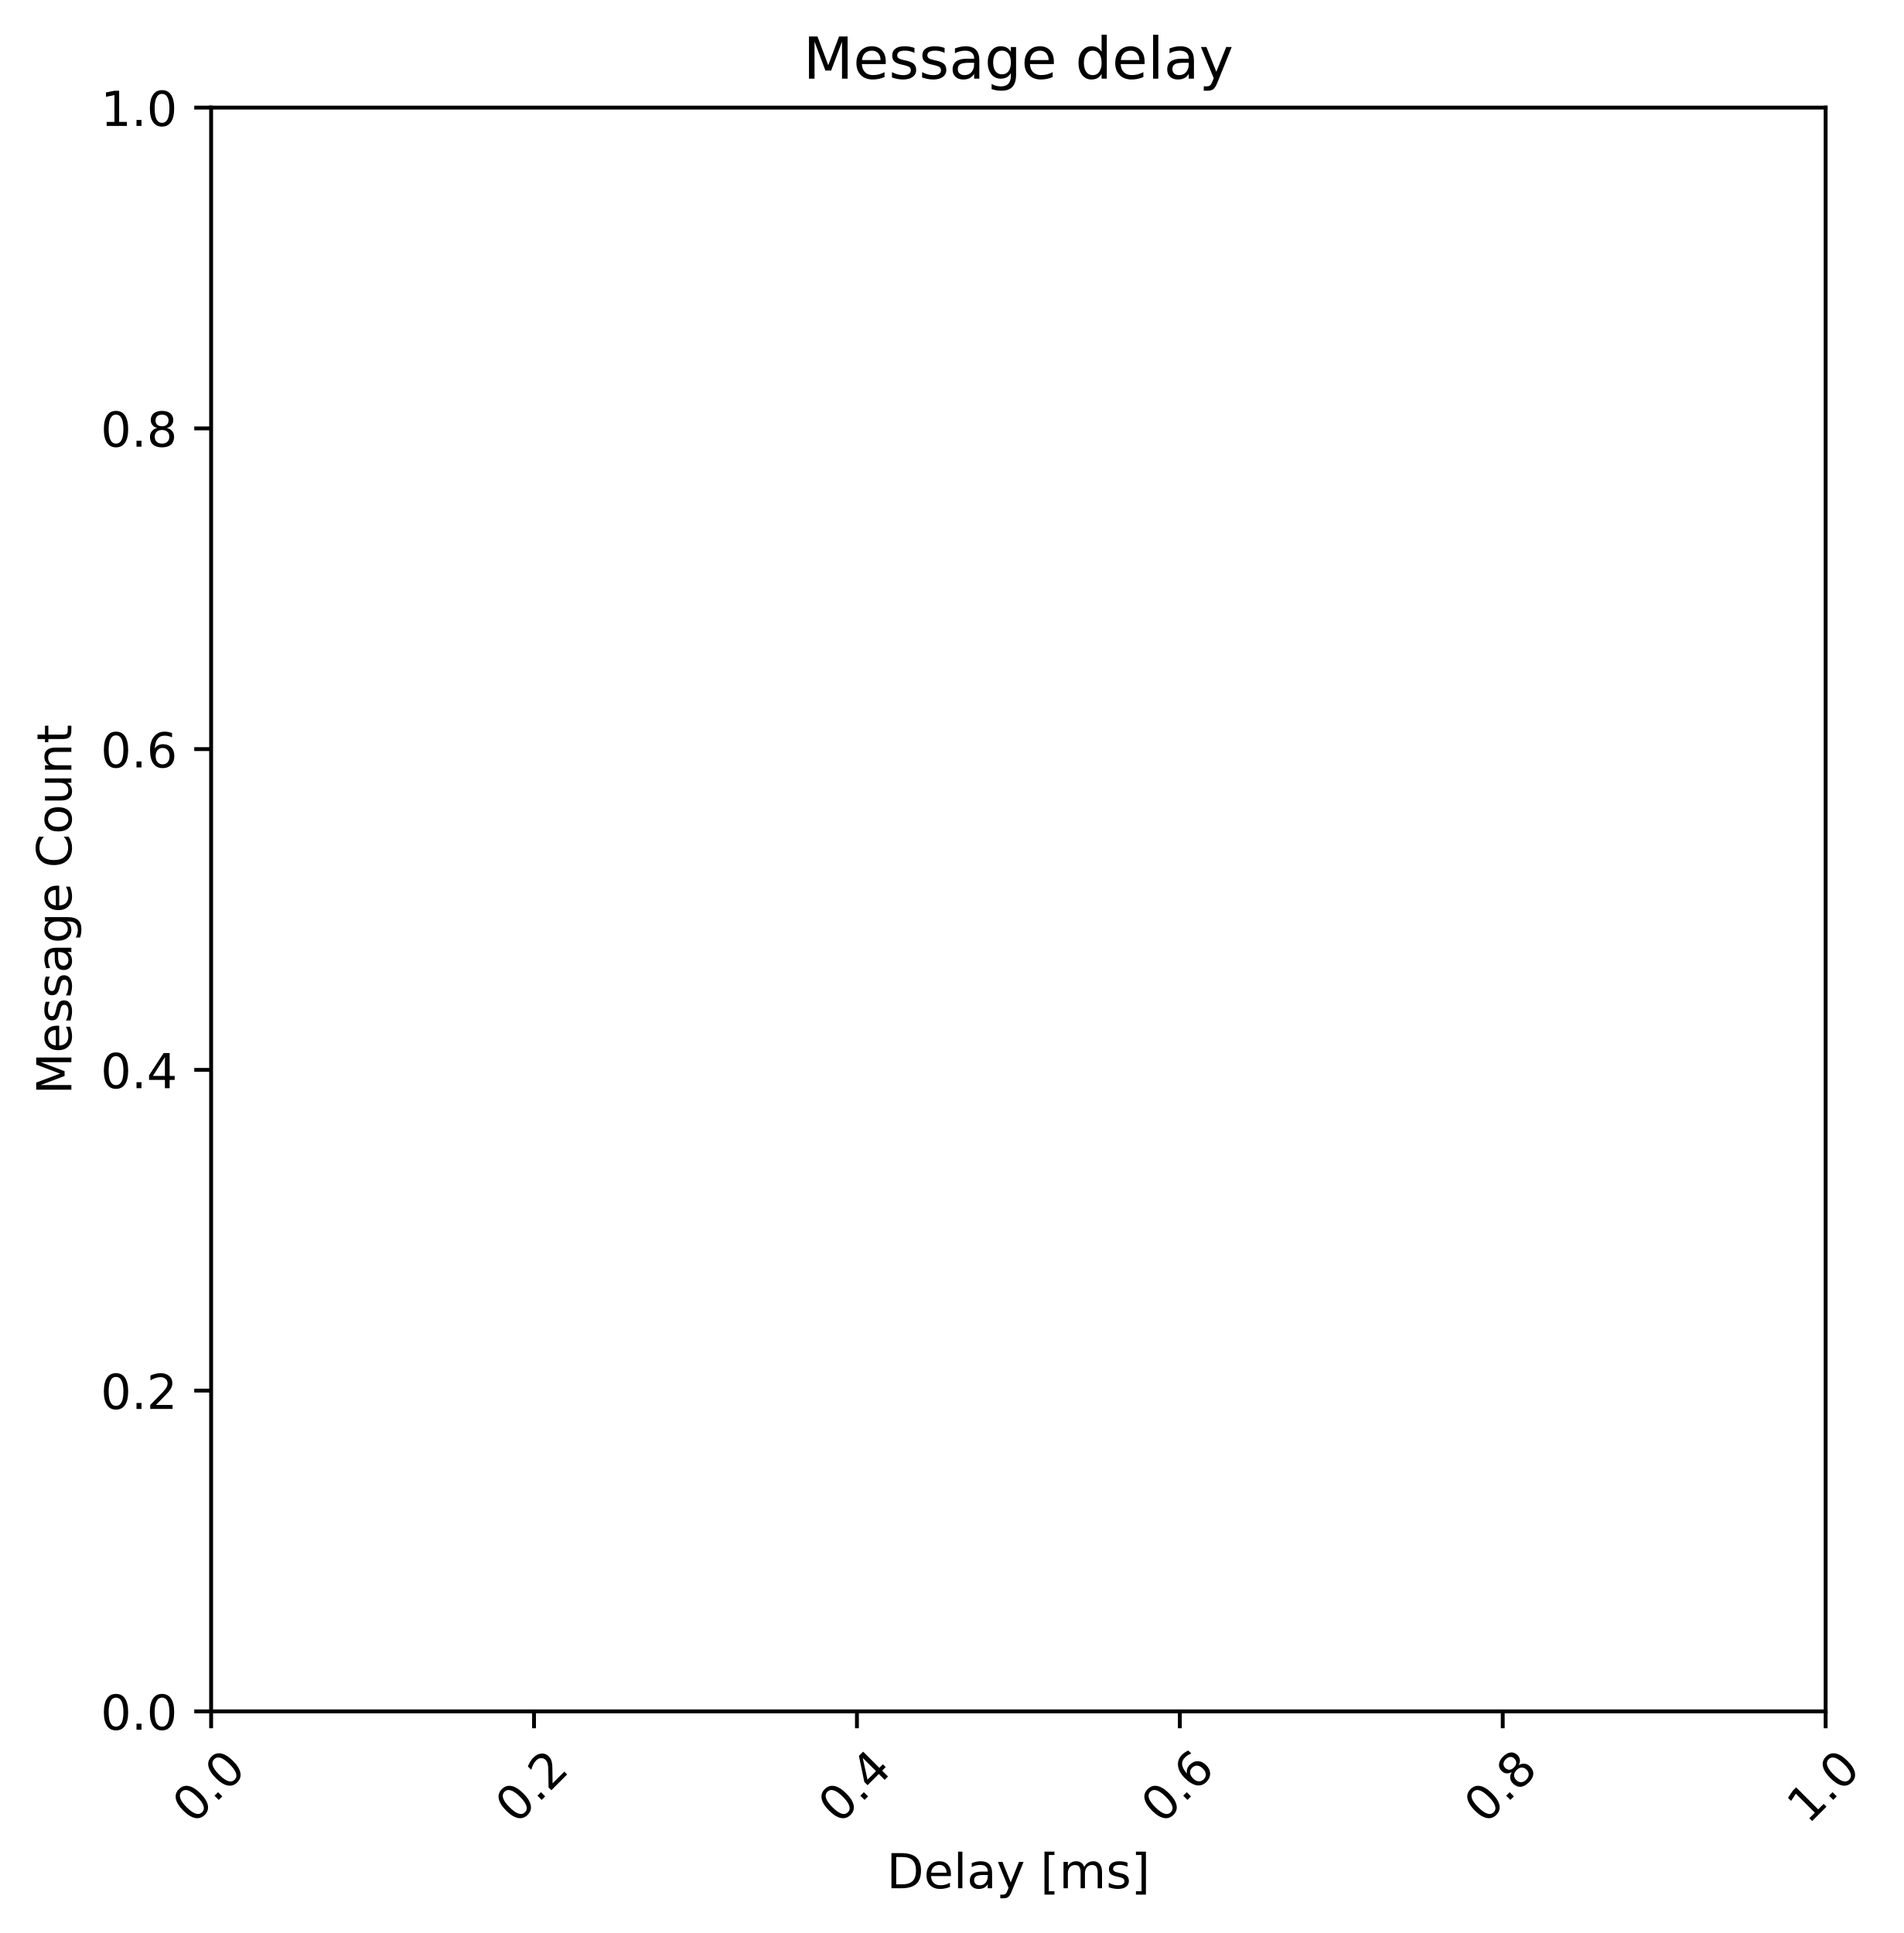
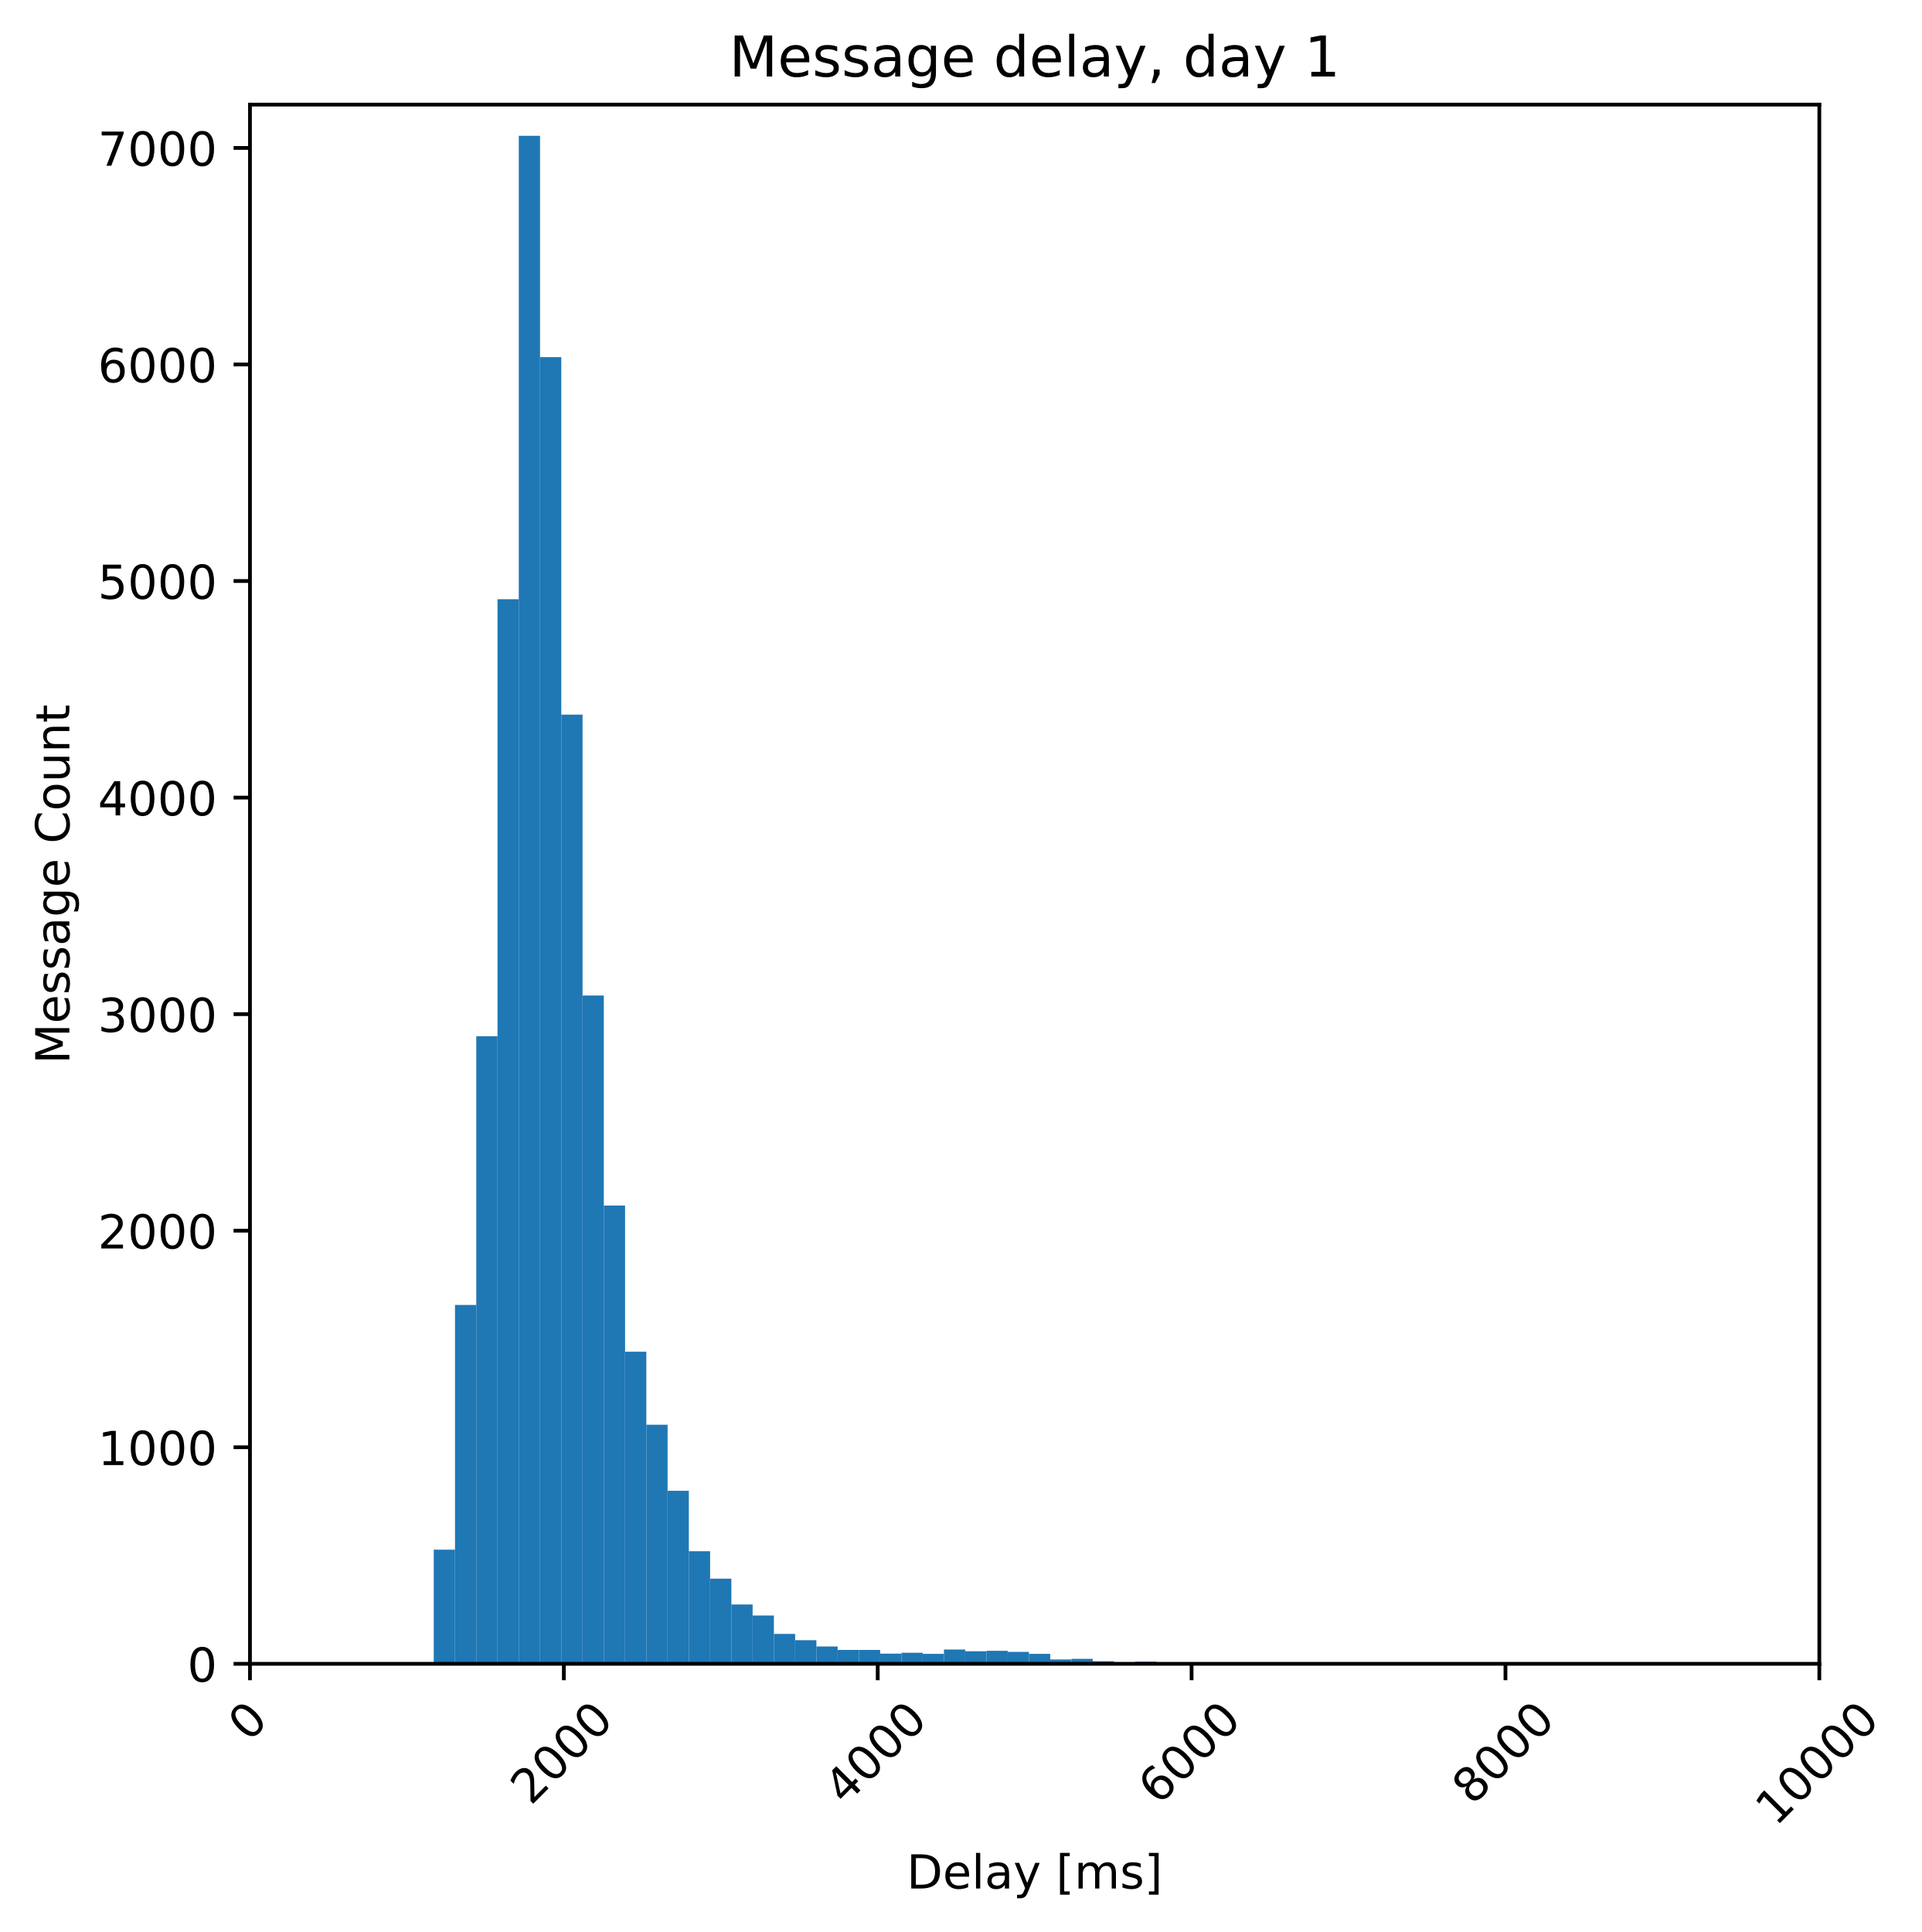
- <svg xmlns="http://www.w3.org/2000/svg" xmlns:xlink="http://www.w3.org/1999/xlink" height="400.925pt" version="1.1" viewBox="0 0 394.826 400.925" width="394.826pt">
+ <svg xmlns="http://www.w3.org/2000/svg" xmlns:xlink="http://www.w3.org/1999/xlink" height="412.175pt" version="1.1" viewBox="0 0 409.997 412.175" width="409.997pt">
  <defs>
    <style type="text/css">
*{stroke-linecap:butt;stroke-linejoin:round;}
  </style>
  </defs>
  <g id="figure_1">
    <g id="patch_1">
-       <path d="M 0 400.925  L 394.826 400.925  L 394.826 0  L 0 0  z " style="fill:#ffffff;" />
+       <path d="M 0 412.175  L 409.997 412.175  L 409.997 0  L 0 0  z " style="fill:#ffffff;" />
    </g>
    <g id="axes_1">
      <g id="patch_2">
-         <path d="M 43.781 354.958  L 378.581 354.958  L 378.581 22.318  L 43.781 22.318  z " style="fill:#ffffff;" />
+         <path d="M 53.328 354.958  L 388.128 354.958  L 388.128 22.318  L 53.328 22.318  z " style="fill:#ffffff;" />
+       </g>
+       <g id="patch_3">
+         <path clip-path="url(#pc857a51ef3)" d="M 92.533 354.958  L 97.068 354.958  L 97.068 330.611  L 92.533 330.611  z " style="fill:#1f77b4;" />
+       </g>
+       <g id="patch_4">
+         <path clip-path="url(#pc857a51ef3)" d="M 97.068 354.958  L 101.604 354.958  L 101.604 278.405  L 97.068 278.405  z " style="fill:#1f77b4;" />
+       </g>
+       <g id="patch_5">
+         <path clip-path="url(#pc857a51ef3)" d="M 101.604 354.958  L 106.139 354.958  L 106.139 221.071  L 101.604 221.071  z " style="fill:#1f77b4;" />
+       </g>
+       <g id="patch_6">
+         <path clip-path="url(#pc857a51ef3)" d="M 106.139 354.958  L 110.674 354.958  L 110.674 127.839  L 106.139 127.839  z " style="fill:#1f77b4;" />
+       </g>
+       <g id="patch_7">
+         <path clip-path="url(#pc857a51ef3)" d="M 110.674 354.958  L 115.209 354.958  L 115.209 28.971  L 110.674 28.971  z " style="fill:#1f77b4;" />
+       </g>
+       <g id="patch_8">
+         <path clip-path="url(#pc857a51ef3)" d="M 115.209 354.958  L 119.744 354.958  L 119.744 76.187  L 115.209 76.187  z " style="fill:#1f77b4;" />
+       </g>
+       <g id="patch_9">
+         <path clip-path="url(#pc857a51ef3)" d="M 119.744 354.958  L 124.28 354.958  L 124.28 152.464  L 119.744 152.464  z " style="fill:#1f77b4;" />
+       </g>
+       <g id="patch_10">
+         <path clip-path="url(#pc857a51ef3)" d="M 124.28 354.958  L 128.815 354.958  L 128.815 212.385  L 124.28 212.385  z " style="fill:#1f77b4;" />
+       </g>
+       <g id="patch_11">
+         <path clip-path="url(#pc857a51ef3)" d="M 128.815 354.958  L 133.35 354.958  L 133.35 257.199  L 128.815 257.199  z " style="fill:#1f77b4;" />
+       </g>
+       <g id="patch_12">
+         <path clip-path="url(#pc857a51ef3)" d="M 133.35 354.958  L 137.885 354.958  L 137.885 288.384  L 133.35 288.384  z " style="fill:#1f77b4;" />
+       </g>
+       <g id="patch_13">
+         <path clip-path="url(#pc857a51ef3)" d="M 137.885 354.958  L 142.42 354.958  L 142.42 303.953  L 137.885 303.953  z " style="fill:#1f77b4;" />
+       </g>
+       <g id="patch_14">
+         <path clip-path="url(#pc857a51ef3)" d="M 142.42 354.958  L 146.956 354.958  L 146.956 318.044  L 142.42 318.044  z " style="fill:#1f77b4;" />
+       </g>
+       <g id="patch_15">
+         <path clip-path="url(#pc857a51ef3)" d="M 146.956 354.958  L 151.491 354.958  L 151.491 330.934  L 146.956 330.934  z " style="fill:#1f77b4;" />
+       </g>
+       <g id="patch_16">
+         <path clip-path="url(#pc857a51ef3)" d="M 151.491 354.958  L 156.026 354.958  L 156.026 336.802  L 151.491 336.802  z " style="fill:#1f77b4;" />
+       </g>
+       <g id="patch_17">
+         <path clip-path="url(#pc857a51ef3)" d="M 156.026 354.958  L 160.561 354.958  L 160.561 342.299  L 156.026 342.299  z " style="fill:#1f77b4;" />
+       </g>
+       <g id="patch_18">
+         <path clip-path="url(#pc857a51ef3)" d="M 160.561 354.958  L 165.096 354.958  L 165.096 344.656  L 160.561 344.656  z " style="fill:#1f77b4;" />
+       </g>
+       <g id="patch_19">
+         <path clip-path="url(#pc857a51ef3)" d="M 165.096 354.958  L 169.632 354.958  L 169.632 348.583  L 165.096 348.583  z " style="fill:#1f77b4;" />
+       </g>
+       <g id="patch_20">
+         <path clip-path="url(#pc857a51ef3)" d="M 169.632 354.958  L 174.167 354.958  L 174.167 349.922  L 169.632 349.922  z " style="fill:#1f77b4;" />
+       </g>
+       <g id="patch_21">
+         <path clip-path="url(#pc857a51ef3)" d="M 174.167 354.958  L 178.702 354.958  L 178.702 351.262  L 174.167 351.262  z " style="fill:#1f77b4;" />
+       </g>
+       <g id="patch_22">
+         <path clip-path="url(#pc857a51ef3)" d="M 178.702 354.958  L 183.237 354.958  L 183.237 352.001  L 178.702 352.001  z " style="fill:#1f77b4;" />
+       </g>
+       <g id="patch_23">
+         <path clip-path="url(#pc857a51ef3)" d="M 183.237 354.958  L 187.772 354.958  L 187.772 352.001  L 183.237 352.001  z " style="fill:#1f77b4;" />
+       </g>
+       <g id="patch_24">
+         <path clip-path="url(#pc857a51ef3)" d="M 187.772 354.958  L 192.308 354.958  L 192.308 352.787  L 187.772 352.787  z " style="fill:#1f77b4;" />
+       </g>
+       <g id="patch_25">
+         <path clip-path="url(#pc857a51ef3)" d="M 192.308 354.958  L 196.843 354.958  L 196.843 352.602  L 192.308 352.602  z " style="fill:#1f77b4;" />
+       </g>
+       <g id="patch_26">
+         <path clip-path="url(#pc857a51ef3)" d="M 196.843 354.958  L 201.378 354.958  L 201.378 352.833  L 196.843 352.833  z " style="fill:#1f77b4;" />
+       </g>
+       <g id="patch_27">
+         <path clip-path="url(#pc857a51ef3)" d="M 201.378 354.958  L 205.913 354.958  L 205.913 351.909  L 201.378 351.909  z " style="fill:#1f77b4;" />
+       </g>
+       <g id="patch_28">
+         <path clip-path="url(#pc857a51ef3)" d="M 205.913 354.958  L 210.448 354.958  L 210.448 352.279  L 205.913 352.279  z " style="fill:#1f77b4;" />
+       </g>
+       <g id="patch_29">
+         <path clip-path="url(#pc857a51ef3)" d="M 210.448 354.958  L 214.984 354.958  L 214.984 352.186  L 210.448 352.186  z " style="fill:#1f77b4;" />
+       </g>
+       <g id="patch_30">
+         <path clip-path="url(#pc857a51ef3)" d="M 214.984 354.958  L 219.519 354.958  L 219.519 352.417  L 214.984 352.417  z " style="fill:#1f77b4;" />
+       </g>
+       <g id="patch_31">
+         <path clip-path="url(#pc857a51ef3)" d="M 219.519 354.958  L 224.054 354.958  L 224.054 352.833  L 219.519 352.833  z " style="fill:#1f77b4;" />
+       </g>
+       <g id="patch_32">
+         <path clip-path="url(#pc857a51ef3)" d="M 224.054 354.958  L 228.589 354.958  L 228.589 354.034  L 224.054 354.034  z " style="fill:#1f77b4;" />
+       </g>
+       <g id="patch_33">
+         <path clip-path="url(#pc857a51ef3)" d="M 228.589 354.958  L 233.124 354.958  L 233.124 353.896  L 228.589 353.896  z " style="fill:#1f77b4;" />
+       </g>
+       <g id="patch_34">
+         <path clip-path="url(#pc857a51ef3)" d="M 233.124 354.958  L 237.66 354.958  L 237.66 354.404  L 233.124 354.404  z " style="fill:#1f77b4;" />
+       </g>
+       <g id="patch_35">
+         <path clip-path="url(#pc857a51ef3)" d="M 237.66 354.958  L 242.195 354.958  L 242.195 354.635  L 237.66 354.635  z " style="fill:#1f77b4;" />
+       </g>
+       <g id="patch_36">
+         <path clip-path="url(#pc857a51ef3)" d="M 242.195 354.958  L 246.73 354.958  L 246.73 354.496  L 242.195 354.496  z " style="fill:#1f77b4;" />
+       </g>
+       <g id="patch_37">
+         <path clip-path="url(#pc857a51ef3)" d="M 246.73 354.958  L 251.265 354.958  L 251.265 354.912  L 246.73 354.912  z " style="fill:#1f77b4;" />
+       </g>
+       <g id="patch_38">
+         <path clip-path="url(#pc857a51ef3)" d="M 251.265 354.958  L 255.8 354.958  L 255.8 354.727  L 251.265 354.727  z " style="fill:#1f77b4;" />
+       </g>
+       <g id="patch_39">
+         <path clip-path="url(#pc857a51ef3)" d="M 255.8 354.958  L 260.336 354.958  L 260.336 354.958  L 255.8 354.958  z " style="fill:#1f77b4;" />
+       </g>
+       <g id="patch_40">
+         <path clip-path="url(#pc857a51ef3)" d="M 260.336 354.958  L 264.871 354.958  L 264.871 354.866  L 260.336 354.866  z " style="fill:#1f77b4;" />
+       </g>
+       <g id="patch_41">
+         <path clip-path="url(#pc857a51ef3)" d="M 264.871 354.958  L 269.406 354.958  L 269.406 354.958  L 264.871 354.958  z " style="fill:#1f77b4;" />
+       </g>
+       <g id="patch_42">
+         <path clip-path="url(#pc857a51ef3)" d="M 269.406 354.958  L 273.941 354.958  L 273.941 354.681  L 269.406 354.681  z " style="fill:#1f77b4;" />
+       </g>
+       <g id="patch_43">
+         <path clip-path="url(#pc857a51ef3)" d="M 273.941 354.958  L 278.476 354.958  L 278.476 354.958  L 273.941 354.958  z " style="fill:#1f77b4;" />
+       </g>
+       <g id="patch_44">
+         <path clip-path="url(#pc857a51ef3)" d="M 278.476 354.958  L 283.012 354.958  L 283.012 354.958  L 278.476 354.958  z " style="fill:#1f77b4;" />
+       </g>
+       <g id="patch_45">
+         <path clip-path="url(#pc857a51ef3)" d="M 283.012 354.958  L 287.547 354.958  L 287.547 354.912  L 283.012 354.912  z " style="fill:#1f77b4;" />
+       </g>
+       <g id="patch_46">
+         <path clip-path="url(#pc857a51ef3)" d="M 287.547 354.958  L 292.082 354.958  L 292.082 354.912  L 287.547 354.912  z " style="fill:#1f77b4;" />
+       </g>
+       <g id="patch_47">
+         <path clip-path="url(#pc857a51ef3)" d="M 292.082 354.958  L 296.617 354.958  L 296.617 354.958  L 292.082 354.958  z " style="fill:#1f77b4;" />
+       </g>
+       <g id="patch_48">
+         <path clip-path="url(#pc857a51ef3)" d="M 296.617 354.958  L 301.152 354.958  L 301.152 354.958  L 296.617 354.958  z " style="fill:#1f77b4;" />
+       </g>
+       <g id="patch_49">
+         <path clip-path="url(#pc857a51ef3)" d="M 301.152 354.958  L 305.688 354.958  L 305.688 354.958  L 301.152 354.958  z " style="fill:#1f77b4;" />
+       </g>
+       <g id="patch_50">
+         <path clip-path="url(#pc857a51ef3)" d="M 305.688 354.958  L 310.223 354.958  L 310.223 354.958  L 305.688 354.958  z " style="fill:#1f77b4;" />
+       </g>
+       <g id="patch_51">
+         <path clip-path="url(#pc857a51ef3)" d="M 310.223 354.958  L 314.758 354.958  L 314.758 354.866  L 310.223 354.866  z " style="fill:#1f77b4;" />
+       </g>
+       <g id="patch_52">
+         <path clip-path="url(#pc857a51ef3)" d="M 314.758 354.958  L 319.293 354.958  L 319.293 354.866  L 314.758 354.866  z " style="fill:#1f77b4;" />
      </g>
      <g id="matplotlib.axis_1">
        <g id="xtick_1">
          <g id="line2d_1">
            <defs>
-               <path d="M 0 0  L 0 3.5  " id="me913287ab8" style="stroke:#000000;stroke-width:0.8;" />
-             </defs>
-             <g>
-               <use style="stroke:#000000;stroke-width:0.8;" x="43.781" xlink:href="#me913287ab8" y="354.958" />
+               <path d="M 0 0  L 0 3.5  " id="mfd826b3fc4" style="stroke:#000000;stroke-width:0.8;" />
+             </defs>
+             <g>
+               <use style="stroke:#000000;stroke-width:0.8;" x="53.328" xlink:href="#mfd826b3fc4" y="354.958" />
            </g>
          </g>
          <g id="text_1">
            <defs>
              <path d="M 31.781 66.406  Q 24.172 66.406 20.328 58.906  Q 16.5 51.422 16.5 36.375  Q 16.5 21.391 20.328 13.891  Q 24.172 6.391 31.781 6.391  Q 39.453 6.391 43.281 13.891  Q 47.125 21.391 47.125 36.375  Q 47.125 51.422 43.281 58.906  Q 39.453 66.406 31.781 66.406  z M 31.781 74.219  Q 44.047 74.219 50.516 64.516  Q 56.984 54.828 56.984 36.375  Q 56.984 17.969 50.516 8.266  Q 44.047 -1.422 31.781 -1.422  Q 19.531 -1.422 13.062 8.266  Q 6.594 17.969 6.594 36.375  Q 6.594 54.828 13.062 64.516  Q 19.531 74.219 31.781 74.219  z " id="DejaVuSans-48" />
-               <path d="M 10.688 12.406  L 21 12.406  L 21 0  L 10.688 0  z " id="DejaVuSans-46" />
-             </defs>
-             <g transform="translate(40.10982 378.5762)rotate(-45)scale(0.1 -0.1)">
+             </defs>
+             <g transform="translate(53.02981 371.83)rotate(-45)scale(0.1 -0.1)">
              <use xlink:href="#DejaVuSans-48" />
-               <use x="63.623" xlink:href="#DejaVuSans-46" />
-               <use x="95.41" xlink:href="#DejaVuSans-48" />
            </g>
          </g>
        </g>
        <g id="xtick_2">
          <g id="line2d_2">
            <g>
-               <use style="stroke:#000000;stroke-width:0.8;" x="110.741" xlink:href="#me913287ab8" y="354.958" />
+               <use style="stroke:#000000;stroke-width:0.8;" x="120.288" xlink:href="#mfd826b3fc4" y="354.958" />
            </g>
          </g>
          <g id="text_2">
            <defs>
              <path d="M 19.188 8.297  L 53.609 8.297  L 53.609 0  L 7.328 0  L 7.328 8.297  Q 12.938 14.109 22.625 23.891  Q 32.328 33.688 34.812 36.531  Q 39.547 41.844 41.422 45.531  Q 43.312 49.219 43.312 52.781  Q 43.312 58.594 39.234 62.25  Q 35.156 65.922 28.609 65.922  Q 23.969 65.922 18.812 64.312  Q 13.672 62.703 7.812 59.422  L 7.812 69.391  Q 13.766 71.781 18.938 73  Q 24.125 74.219 28.422 74.219  Q 39.75 74.219 46.484 68.547  Q 53.219 62.891 53.219 53.422  Q 53.219 48.922 51.531 44.891  Q 49.859 40.875 45.406 35.406  Q 44.188 33.984 37.641 27.219  Q 31.109 20.453 19.188 8.297  z " id="DejaVuSans-50" />
            </defs>
-             <g transform="translate(107.0698 378.5762)rotate(-45)scale(0.1 -0.1)">
-               <use xlink:href="#DejaVuSans-48" />
-               <use x="63.623" xlink:href="#DejaVuSans-46" />
-               <use x="95.41" xlink:href="#DejaVuSans-50" />
+             <g transform="translate(113.2414 385.3269)rotate(-45)scale(0.1 -0.1)">
+               <use xlink:href="#DejaVuSans-50" />
+               <use x="63.623" xlink:href="#DejaVuSans-48" />
+               <use x="127.246" xlink:href="#DejaVuSans-48" />
+               <use x="190.869" xlink:href="#DejaVuSans-48" />
            </g>
          </g>
        </g>
        <g id="xtick_3">
          <g id="line2d_3">
            <g>
-               <use style="stroke:#000000;stroke-width:0.8;" x="177.701" xlink:href="#me913287ab8" y="354.958" />
+               <use style="stroke:#000000;stroke-width:0.8;" x="187.248" xlink:href="#mfd826b3fc4" y="354.958" />
            </g>
          </g>
          <g id="text_3">
            <defs>
              <path d="M 37.797 64.312  L 12.891 25.391  L 37.797 25.391  z M 35.203 72.906  L 47.609 72.906  L 47.609 25.391  L 58.016 25.391  L 58.016 17.188  L 47.609 17.188  L 47.609 0  L 37.797 0  L 37.797 17.188  L 4.891 17.188  L 4.891 26.703  z " id="DejaVuSans-52" />
            </defs>
-             <g transform="translate(174.0298 378.5762)rotate(-45)scale(0.1 -0.1)">
-               <use xlink:href="#DejaVuSans-48" />
-               <use x="63.623" xlink:href="#DejaVuSans-46" />
-               <use x="95.41" xlink:href="#DejaVuSans-52" />
+             <g transform="translate(180.2014 385.3269)rotate(-45)scale(0.1 -0.1)">
+               <use xlink:href="#DejaVuSans-52" />
+               <use x="63.623" xlink:href="#DejaVuSans-48" />
+               <use x="127.246" xlink:href="#DejaVuSans-48" />
+               <use x="190.869" xlink:href="#DejaVuSans-48" />
            </g>
          </g>
        </g>
        <g id="xtick_4">
          <g id="line2d_4">
            <g>
-               <use style="stroke:#000000;stroke-width:0.8;" x="244.661" xlink:href="#me913287ab8" y="354.958" />
+               <use style="stroke:#000000;stroke-width:0.8;" x="254.208" xlink:href="#mfd826b3fc4" y="354.958" />
            </g>
          </g>
          <g id="text_4">
            <defs>
              <path d="M 33.016 40.375  Q 26.375 40.375 22.484 35.828  Q 18.609 31.297 18.609 23.391  Q 18.609 15.531 22.484 10.953  Q 26.375 6.391 33.016 6.391  Q 39.656 6.391 43.531 10.953  Q 47.406 15.531 47.406 23.391  Q 47.406 31.297 43.531 35.828  Q 39.656 40.375 33.016 40.375  z M 52.594 71.297  L 52.594 62.312  Q 48.875 64.062 45.094 64.984  Q 41.312 65.922 37.594 65.922  Q 27.828 65.922 22.672 59.328  Q 17.531 52.734 16.797 39.406  Q 19.672 43.656 24.016 45.922  Q 28.375 48.188 33.594 48.188  Q 44.578 48.188 50.953 41.516  Q 57.328 34.859 57.328 23.391  Q 57.328 12.156 50.688 5.359  Q 44.047 -1.422 33.016 -1.422  Q 20.359 -1.422 13.672 8.266  Q 6.984 17.969 6.984 36.375  Q 6.984 53.656 15.188 63.938  Q 23.391 74.219 37.203 74.219  Q 40.922 74.219 44.703 73.484  Q 48.484 72.75 52.594 71.297  z " id="DejaVuSans-54" />
            </defs>
-             <g transform="translate(240.9898 378.5762)rotate(-45)scale(0.1 -0.1)">
-               <use xlink:href="#DejaVuSans-48" />
-               <use x="63.623" xlink:href="#DejaVuSans-46" />
-               <use x="95.41" xlink:href="#DejaVuSans-54" />
+             <g transform="translate(247.1614 385.3269)rotate(-45)scale(0.1 -0.1)">
+               <use xlink:href="#DejaVuSans-54" />
+               <use x="63.623" xlink:href="#DejaVuSans-48" />
+               <use x="127.246" xlink:href="#DejaVuSans-48" />
+               <use x="190.869" xlink:href="#DejaVuSans-48" />
            </g>
          </g>
        </g>
        <g id="xtick_5">
          <g id="line2d_5">
            <g>
-               <use style="stroke:#000000;stroke-width:0.8;" x="311.621" xlink:href="#me913287ab8" y="354.958" />
+               <use style="stroke:#000000;stroke-width:0.8;" x="321.168" xlink:href="#mfd826b3fc4" y="354.958" />
            </g>
          </g>
          <g id="text_5">
            <defs>
              <path d="M 31.781 34.625  Q 24.75 34.625 20.719 30.859  Q 16.703 27.094 16.703 20.516  Q 16.703 13.922 20.719 10.156  Q 24.75 6.391 31.781 6.391  Q 38.812 6.391 42.859 10.172  Q 46.922 13.969 46.922 20.516  Q 46.922 27.094 42.891 30.859  Q 38.875 34.625 31.781 34.625  z M 21.922 38.812  Q 15.578 40.375 12.031 44.719  Q 8.5 49.078 8.5 55.328  Q 8.5 64.062 14.719 69.141  Q 20.953 74.219 31.781 74.219  Q 42.672 74.219 48.875 69.141  Q 55.078 64.062 55.078 55.328  Q 55.078 49.078 51.531 44.719  Q 48 40.375 41.703 38.812  Q 48.828 37.156 52.797 32.312  Q 56.781 27.484 56.781 20.516  Q 56.781 9.906 50.312 4.234  Q 43.844 -1.422 31.781 -1.422  Q 19.734 -1.422 13.25 4.234  Q 6.781 9.906 6.781 20.516  Q 6.781 27.484 10.781 32.312  Q 14.797 37.156 21.922 38.812  z M 18.312 54.391  Q 18.312 48.734 21.844 45.562  Q 25.391 42.391 31.781 42.391  Q 38.141 42.391 41.719 45.562  Q 45.312 48.734 45.312 54.391  Q 45.312 60.062 41.719 63.234  Q 38.141 66.406 31.781 66.406  Q 25.391 66.406 21.844 63.234  Q 18.312 60.062 18.312 54.391  z " id="DejaVuSans-56" />
            </defs>
-             <g transform="translate(307.9498 378.5762)rotate(-45)scale(0.1 -0.1)">
-               <use xlink:href="#DejaVuSans-48" />
-               <use x="63.623" xlink:href="#DejaVuSans-46" />
-               <use x="95.41" xlink:href="#DejaVuSans-56" />
+             <g transform="translate(314.1214 385.3269)rotate(-45)scale(0.1 -0.1)">
+               <use xlink:href="#DejaVuSans-56" />
+               <use x="63.623" xlink:href="#DejaVuSans-48" />
+               <use x="127.246" xlink:href="#DejaVuSans-48" />
+               <use x="190.869" xlink:href="#DejaVuSans-48" />
            </g>
          </g>
        </g>
        <g id="xtick_6">
          <g id="line2d_6">
            <g>
-               <use style="stroke:#000000;stroke-width:0.8;" x="378.581" xlink:href="#me913287ab8" y="354.958" />
+               <use style="stroke:#000000;stroke-width:0.8;" x="388.128" xlink:href="#mfd826b3fc4" y="354.958" />
            </g>
          </g>
          <g id="text_6">
            <defs>
              <path d="M 12.406 8.297  L 28.516 8.297  L 28.516 63.922  L 10.984 60.406  L 10.984 69.391  L 28.422 72.906  L 38.281 72.906  L 38.281 8.297  L 54.391 8.297  L 54.391 0  L 12.406 0  z " id="DejaVuSans-49" />
            </defs>
-             <g transform="translate(374.9098 378.5762)rotate(-45)scale(0.1 -0.1)">
+             <g transform="translate(378.8319 389.8259)rotate(-45)scale(0.1 -0.1)">
              <use xlink:href="#DejaVuSans-49" />
-               <use x="63.623" xlink:href="#DejaVuSans-46" />
-               <use x="95.41" xlink:href="#DejaVuSans-48" />
+               <use x="63.623" xlink:href="#DejaVuSans-48" />
+               <use x="127.246" xlink:href="#DejaVuSans-48" />
+               <use x="190.869" xlink:href="#DejaVuSans-48" />
+               <use x="254.492" xlink:href="#DejaVuSans-48" />
            </g>
          </g>
        </g>
        <g id="text_7">
          <defs>
            <path d="M 19.672 64.797  L 19.672 8.109  L 31.594 8.109  Q 46.688 8.109 53.688 14.938  Q 60.688 21.781 60.688 36.531  Q 60.688 51.172 53.688 57.984  Q 46.688 64.797 31.594 64.797  z M 9.812 72.906  L 30.078 72.906  Q 51.266 72.906 61.172 64.094  Q 71.094 55.281 71.094 36.531  Q 71.094 17.672 61.125 8.828  Q 51.172 0 30.078 0  L 9.812 0  z " id="DejaVuSans-68" />
            <path d="M 56.203 29.594  L 56.203 25.203  L 14.891 25.203  Q 15.484 15.922 20.484 11.062  Q 25.484 6.203 34.422 6.203  Q 39.594 6.203 44.453 7.469  Q 49.312 8.734 54.109 11.281  L 54.109 2.781  Q 49.266 0.734 44.188 -0.344  Q 39.109 -1.422 33.891 -1.422  Q 20.797 -1.422 13.156 6.188  Q 5.516 13.812 5.516 26.812  Q 5.516 40.234 12.766 48.109  Q 20.016 56 32.328 56  Q 43.359 56 49.781 48.891  Q 56.203 41.797 56.203 29.594  z M 47.219 32.234  Q 47.125 39.594 43.094 43.984  Q 39.062 48.391 32.422 48.391  Q 24.906 48.391 20.391 44.141  Q 15.875 39.891 15.188 32.172  z " id="DejaVuSans-101" />
            <path d="M 9.422 75.984  L 18.406 75.984  L 18.406 0  L 9.422 0  z " id="DejaVuSans-108" />
            <path d="M 34.281 27.484  Q 23.391 27.484 19.188 25  Q 14.984 22.516 14.984 16.5  Q 14.984 11.719 18.141 8.906  Q 21.297 6.109 26.703 6.109  Q 34.188 6.109 38.703 11.406  Q 43.219 16.703 43.219 25.484  L 43.219 27.484  z M 52.203 31.203  L 52.203 0  L 43.219 0  L 43.219 8.297  Q 40.141 3.328 35.547 0.953  Q 30.953 -1.422 24.312 -1.422  Q 15.922 -1.422 10.953 3.297  Q 6 8.016 6 15.922  Q 6 25.141 12.172 29.828  Q 18.359 34.516 30.609 34.516  L 43.219 34.516  L 43.219 35.406  Q 43.219 41.609 39.141 45  Q 35.062 48.391 27.688 48.391  Q 23 48.391 18.547 47.266  Q 14.109 46.141 10.016 43.891  L 10.016 52.203  Q 14.938 54.109 19.578 55.047  Q 24.219 56 28.609 56  Q 40.484 56 46.344 49.844  Q 52.203 43.703 52.203 31.203  z " id="DejaVuSans-97" />
            <path d="M 32.172 -5.078  Q 28.375 -14.844 24.75 -17.812  Q 21.141 -20.797 15.094 -20.797  L 7.906 -20.797  L 7.906 -13.281  L 13.188 -13.281  Q 16.891 -13.281 18.938 -11.516  Q 21 -9.766 23.484 -3.219  L 25.094 0.875  L 2.984 54.688  L 12.5 54.688  L 29.594 11.922  L 46.688 54.688  L 56.203 54.688  z " id="DejaVuSans-121" />
            <path id="DejaVuSans-32" />
            <path d="M 8.594 75.984  L 29.297 75.984  L 29.297 69  L 17.578 69  L 17.578 -6.203  L 29.297 -6.203  L 29.297 -13.188  L 8.594 -13.188  z " id="DejaVuSans-91" />
            <path d="M 52 44.188  Q 55.375 50.25 60.062 53.125  Q 64.75 56 71.094 56  Q 79.641 56 84.281 50.016  Q 88.922 44.047 88.922 33.016  L 88.922 0  L 79.891 0  L 79.891 32.719  Q 79.891 40.578 77.094 44.375  Q 74.312 48.188 68.609 48.188  Q 61.625 48.188 57.562 43.547  Q 53.516 38.922 53.516 30.906  L 53.516 0  L 44.484 0  L 44.484 32.719  Q 44.484 40.625 41.703 44.406  Q 38.922 48.188 33.109 48.188  Q 26.219 48.188 22.156 43.531  Q 18.109 38.875 18.109 30.906  L 18.109 0  L 9.078 0  L 9.078 54.688  L 18.109 54.688  L 18.109 46.188  Q 21.188 51.219 25.484 53.609  Q 29.781 56 35.688 56  Q 41.656 56 45.828 52.969  Q 50 49.953 52 44.188  z " id="DejaVuSans-109" />
            <path d="M 44.281 53.078  L 44.281 44.578  Q 40.484 46.531 36.375 47.5  Q 32.281 48.484 27.875 48.484  Q 21.188 48.484 17.844 46.438  Q 14.5 44.391 14.5 40.281  Q 14.5 37.156 16.891 35.375  Q 19.281 33.594 26.516 31.984  L 29.594 31.297  Q 39.156 29.25 43.188 25.516  Q 47.219 21.781 47.219 15.094  Q 47.219 7.469 41.188 3.016  Q 35.156 -1.422 24.609 -1.422  Q 20.219 -1.422 15.453 -0.562  Q 10.688 0.297 5.422 2  L 5.422 11.281  Q 10.406 8.688 15.234 7.391  Q 20.062 6.109 24.812 6.109  Q 31.156 6.109 34.562 8.281  Q 37.984 10.453 37.984 14.406  Q 37.984 18.062 35.516 20.016  Q 33.062 21.969 24.703 23.781  L 21.578 24.516  Q 13.234 26.266 9.516 29.906  Q 5.812 33.547 5.812 39.891  Q 5.812 47.609 11.281 51.797  Q 16.75 56 26.812 56  Q 31.781 56 36.172 55.266  Q 40.578 54.547 44.281 53.078  z " id="DejaVuSans-115" />
            <path d="M 30.422 75.984  L 30.422 -13.188  L 9.719 -13.188  L 9.719 -6.203  L 21.391 -6.203  L 21.391 69  L 9.719 69  L 9.719 75.984  z " id="DejaVuSans-93" />
          </defs>
-           <g transform="translate(183.8766 391.6452)scale(0.1 -0.1)">
+           <g transform="translate(193.4234 402.8949)scale(0.1 -0.1)">
            <use xlink:href="#DejaVuSans-68" />
            <use x="77.002" xlink:href="#DejaVuSans-101" />
            <use x="138.525" xlink:href="#DejaVuSans-108" />
            <use x="166.309" xlink:href="#DejaVuSans-97" />
            <use x="227.588" xlink:href="#DejaVuSans-121" />
            <use x="286.768" xlink:href="#DejaVuSans-32" />
            <use x="318.555" xlink:href="#DejaVuSans-91" />
            <use x="357.568" xlink:href="#DejaVuSans-109" />
            <use x="454.98" xlink:href="#DejaVuSans-115" />
            <use x="507.08" xlink:href="#DejaVuSans-93" />
          </g>
        </g>
      </g>
      <g id="matplotlib.axis_2">
        <g id="ytick_1">
          <g id="line2d_7">
            <defs>
-               <path d="M 0 0  L -3.5 0  " id="m97a5cce5fc" style="stroke:#000000;stroke-width:0.8;" />
-             </defs>
-             <g>
-               <use style="stroke:#000000;stroke-width:0.8;" x="43.781" xlink:href="#m97a5cce5fc" y="354.958" />
+               <path d="M 0 0  L -3.5 0  " id="m8233e797a8" style="stroke:#000000;stroke-width:0.8;" />
+             </defs>
+             <g>
+               <use style="stroke:#000000;stroke-width:0.8;" x="53.328" xlink:href="#m8233e797a8" y="354.958" />
            </g>
          </g>
          <g id="text_8">
-             <g transform="translate(20.87813 358.7573)scale(0.1 -0.1)">
+             <g transform="translate(39.96563 358.7573)scale(0.1 -0.1)">
              <use xlink:href="#DejaVuSans-48" />
-               <use x="63.623" xlink:href="#DejaVuSans-46" />
-               <use x="95.41" xlink:href="#DejaVuSans-48" />
            </g>
          </g>
        </g>
        <g id="ytick_2">
          <g id="line2d_8">
            <g>
-               <use style="stroke:#000000;stroke-width:0.8;" x="43.781" xlink:href="#m97a5cce5fc" y="288.43" />
+               <use style="stroke:#000000;stroke-width:0.8;" x="53.328" xlink:href="#m8233e797a8" y="308.758" />
            </g>
          </g>
          <g id="text_9">
-             <g transform="translate(20.87813 292.2293)scale(0.1 -0.1)">
-               <use xlink:href="#DejaVuSans-48" />
-               <use x="63.623" xlink:href="#DejaVuSans-46" />
-               <use x="95.41" xlink:href="#DejaVuSans-50" />
+             <g transform="translate(20.87813 312.5573)scale(0.1 -0.1)">
+               <use xlink:href="#DejaVuSans-49" />
+               <use x="63.623" xlink:href="#DejaVuSans-48" />
+               <use x="127.246" xlink:href="#DejaVuSans-48" />
+               <use x="190.869" xlink:href="#DejaVuSans-48" />
            </g>
          </g>
        </g>
        <g id="ytick_3">
          <g id="line2d_9">
            <g>
-               <use style="stroke:#000000;stroke-width:0.8;" x="43.781" xlink:href="#m97a5cce5fc" y="221.902" />
+               <use style="stroke:#000000;stroke-width:0.8;" x="53.328" xlink:href="#m8233e797a8" y="262.558" />
            </g>
          </g>
          <g id="text_10">
-             <g transform="translate(20.87813 225.7013)scale(0.1 -0.1)">
-               <use xlink:href="#DejaVuSans-48" />
-               <use x="63.623" xlink:href="#DejaVuSans-46" />
-               <use x="95.41" xlink:href="#DejaVuSans-52" />
+             <g transform="translate(20.87813 266.3573)scale(0.1 -0.1)">
+               <use xlink:href="#DejaVuSans-50" />
+               <use x="63.623" xlink:href="#DejaVuSans-48" />
+               <use x="127.246" xlink:href="#DejaVuSans-48" />
+               <use x="190.869" xlink:href="#DejaVuSans-48" />
            </g>
          </g>
        </g>
        <g id="ytick_4">
          <g id="line2d_10">
            <g>
-               <use style="stroke:#000000;stroke-width:0.8;" x="43.781" xlink:href="#m97a5cce5fc" y="155.374" />
+               <use style="stroke:#000000;stroke-width:0.8;" x="53.328" xlink:href="#m8233e797a8" y="216.358" />
            </g>
          </g>
          <g id="text_11">
-             <g transform="translate(20.87813 159.1733)scale(0.1 -0.1)">
-               <use xlink:href="#DejaVuSans-48" />
-               <use x="63.623" xlink:href="#DejaVuSans-46" />
-               <use x="95.41" xlink:href="#DejaVuSans-54" />
+             <defs>
+               <path d="M 40.578 39.312  Q 47.656 37.797 51.625 33  Q 55.609 28.219 55.609 21.188  Q 55.609 10.406 48.188 4.484  Q 40.766 -1.422 27.094 -1.422  Q 22.516 -1.422 17.656 -0.516  Q 12.797 0.391 7.625 2.203  L 7.625 11.719  Q 11.719 9.328 16.594 8.109  Q 21.484 6.891 26.812 6.891  Q 36.078 6.891 40.938 10.547  Q 45.797 14.203 45.797 21.188  Q 45.797 27.641 41.281 31.266  Q 36.766 34.906 28.719 34.906  L 20.219 34.906  L 20.219 43.016  L 29.109 43.016  Q 36.375 43.016 40.234 45.922  Q 44.094 48.828 44.094 54.297  Q 44.094 59.906 40.109 62.906  Q 36.141 65.922 28.719 65.922  Q 24.656 65.922 20.016 65.031  Q 15.375 64.156 9.812 62.312  L 9.812 71.094  Q 15.438 72.656 20.344 73.438  Q 25.25 74.219 29.594 74.219  Q 40.828 74.219 47.359 69.109  Q 53.906 64.016 53.906 55.328  Q 53.906 49.266 50.438 45.094  Q 46.969 40.922 40.578 39.312  z " id="DejaVuSans-51" />
+             </defs>
+             <g transform="translate(20.87813 220.1573)scale(0.1 -0.1)">
+               <use xlink:href="#DejaVuSans-51" />
+               <use x="63.623" xlink:href="#DejaVuSans-48" />
+               <use x="127.246" xlink:href="#DejaVuSans-48" />
+               <use x="190.869" xlink:href="#DejaVuSans-48" />
            </g>
          </g>
        </g>
        <g id="ytick_5">
          <g id="line2d_11">
            <g>
-               <use style="stroke:#000000;stroke-width:0.8;" x="43.781" xlink:href="#m97a5cce5fc" y="88.846" />
+               <use style="stroke:#000000;stroke-width:0.8;" x="53.328" xlink:href="#m8233e797a8" y="170.158" />
            </g>
          </g>
          <g id="text_12">
-             <g transform="translate(20.87813 92.64534)scale(0.1 -0.1)">
-               <use xlink:href="#DejaVuSans-48" />
-               <use x="63.623" xlink:href="#DejaVuSans-46" />
-               <use x="95.41" xlink:href="#DejaVuSans-56" />
+             <g transform="translate(20.87813 173.9573)scale(0.1 -0.1)">
+               <use xlink:href="#DejaVuSans-52" />
+               <use x="63.623" xlink:href="#DejaVuSans-48" />
+               <use x="127.246" xlink:href="#DejaVuSans-48" />
+               <use x="190.869" xlink:href="#DejaVuSans-48" />
            </g>
          </g>
        </g>
        <g id="ytick_6">
          <g id="line2d_12">
            <g>
-               <use style="stroke:#000000;stroke-width:0.8;" x="43.781" xlink:href="#m97a5cce5fc" y="22.318" />
+               <use style="stroke:#000000;stroke-width:0.8;" x="53.328" xlink:href="#m8233e797a8" y="123.958" />
            </g>
          </g>
          <g id="text_13">
-             <g transform="translate(20.87813 26.11734)scale(0.1 -0.1)">
-               <use xlink:href="#DejaVuSans-49" />
-               <use x="63.623" xlink:href="#DejaVuSans-46" />
-               <use x="95.41" xlink:href="#DejaVuSans-48" />
-             </g>
-           </g>
-         </g>
-         <g id="text_14">
+             <defs>
+               <path d="M 10.797 72.906  L 49.516 72.906  L 49.516 64.594  L 19.828 64.594  L 19.828 46.734  Q 21.969 47.469 24.109 47.828  Q 26.266 48.188 28.422 48.188  Q 40.625 48.188 47.75 41.5  Q 54.891 34.812 54.891 23.391  Q 54.891 11.625 47.562 5.094  Q 40.234 -1.422 26.906 -1.422  Q 22.312 -1.422 17.547 -0.641  Q 12.797 0.141 7.719 1.703  L 7.719 11.625  Q 12.109 9.234 16.797 8.062  Q 21.484 6.891 26.703 6.891  Q 35.156 6.891 40.078 11.328  Q 45.016 15.766 45.016 23.391  Q 45.016 31 40.078 35.438  Q 35.156 39.891 26.703 39.891  Q 22.75 39.891 18.812 39.016  Q 14.891 38.141 10.797 36.281  z " id="DejaVuSans-53" />
+             </defs>
+             <g transform="translate(20.87813 127.7573)scale(0.1 -0.1)">
+               <use xlink:href="#DejaVuSans-53" />
+               <use x="63.623" xlink:href="#DejaVuSans-48" />
+               <use x="127.246" xlink:href="#DejaVuSans-48" />
+               <use x="190.869" xlink:href="#DejaVuSans-48" />
+             </g>
+           </g>
+         </g>
+         <g id="ytick_7">
+           <g id="line2d_13">
+             <g>
+               <use style="stroke:#000000;stroke-width:0.8;" x="53.328" xlink:href="#m8233e797a8" y="77.758" />
+             </g>
+           </g>
+           <g id="text_14">
+             <g transform="translate(20.87813 81.55734)scale(0.1 -0.1)">
+               <use xlink:href="#DejaVuSans-54" />
+               <use x="63.623" xlink:href="#DejaVuSans-48" />
+               <use x="127.246" xlink:href="#DejaVuSans-48" />
+               <use x="190.869" xlink:href="#DejaVuSans-48" />
+             </g>
+           </g>
+         </g>
+         <g id="ytick_8">
+           <g id="line2d_14">
+             <g>
+               <use style="stroke:#000000;stroke-width:0.8;" x="53.328" xlink:href="#m8233e797a8" y="31.558" />
+             </g>
+           </g>
+           <g id="text_15">
+             <defs>
+               <path d="M 8.203 72.906  L 55.078 72.906  L 55.078 68.703  L 28.609 0  L 18.312 0  L 43.219 64.594  L 8.203 64.594  z " id="DejaVuSans-55" />
+             </defs>
+             <g transform="translate(20.87813 35.35734)scale(0.1 -0.1)">
+               <use xlink:href="#DejaVuSans-55" />
+               <use x="63.623" xlink:href="#DejaVuSans-48" />
+               <use x="127.246" xlink:href="#DejaVuSans-48" />
+               <use x="190.869" xlink:href="#DejaVuSans-48" />
+             </g>
+           </g>
+         </g>
+         <g id="text_16">
          <defs>
            <path d="M 9.812 72.906  L 24.516 72.906  L 43.109 23.297  L 61.812 72.906  L 76.516 72.906  L 76.516 0  L 66.891 0  L 66.891 64.016  L 48.094 14.016  L 38.188 14.016  L 19.391 64.016  L 19.391 0  L 9.812 0  z " id="DejaVuSans-77" />
            <path d="M 45.406 27.984  Q 45.406 37.75 41.375 43.109  Q 37.359 48.484 30.078 48.484  Q 22.859 48.484 18.828 43.109  Q 14.797 37.75 14.797 27.984  Q 14.797 18.266 18.828 12.891  Q 22.859 7.516 30.078 7.516  Q 37.359 7.516 41.375 12.891  Q 45.406 18.266 45.406 27.984  z M 54.391 6.781  Q 54.391 -7.172 48.188 -13.984  Q 42 -20.797 29.203 -20.797  Q 24.469 -20.797 20.266 -20.094  Q 16.062 -19.391 12.109 -17.922  L 12.109 -9.188  Q 16.062 -11.328 19.922 -12.344  Q 23.781 -13.375 27.781 -13.375  Q 36.625 -13.375 41.016 -8.766  Q 45.406 -4.156 45.406 5.172  L 45.406 9.625  Q 42.625 4.781 38.281 2.391  Q 33.938 0 27.875 0  Q 17.828 0 11.672 7.656  Q 5.516 15.328 5.516 27.984  Q 5.516 40.672 11.672 48.328  Q 17.828 56 27.875 56  Q 33.938 56 38.281 53.609  Q 42.625 51.219 45.406 46.391  L 45.406 54.688  L 54.391 54.688  z " id="DejaVuSans-103" />
            <path d="M 64.406 67.281  L 64.406 56.891  Q 59.422 61.531 53.781 63.812  Q 48.141 66.109 41.797 66.109  Q 29.297 66.109 22.656 58.469  Q 16.016 50.828 16.016 36.375  Q 16.016 21.969 22.656 14.328  Q 29.297 6.688 41.797 6.688  Q 48.141 6.688 53.781 8.984  Q 59.422 11.281 64.406 15.922  L 64.406 5.609  Q 59.234 2.094 53.438 0.328  Q 47.656 -1.422 41.219 -1.422  Q 24.656 -1.422 15.125 8.703  Q 5.609 18.844 5.609 36.375  Q 5.609 53.953 15.125 64.078  Q 24.656 74.219 41.219 74.219  Q 47.75 74.219 53.531 72.484  Q 59.328 70.75 64.406 67.281  z " id="DejaVuSans-67" />
            <path d="M 30.609 48.391  Q 23.391 48.391 19.188 42.75  Q 14.984 37.109 14.984 27.297  Q 14.984 17.484 19.156 11.844  Q 23.344 6.203 30.609 6.203  Q 37.797 6.203 41.984 11.859  Q 46.188 17.531 46.188 27.297  Q 46.188 37.016 41.984 42.703  Q 37.797 48.391 30.609 48.391  z M 30.609 56  Q 42.328 56 49.016 48.375  Q 55.719 40.766 55.719 27.297  Q 55.719 13.875 49.016 6.219  Q 42.328 -1.422 30.609 -1.422  Q 18.844 -1.422 12.172 6.219  Q 5.516 13.875 5.516 27.297  Q 5.516 40.766 12.172 48.375  Q 18.844 56 30.609 56  z " id="DejaVuSans-111" />
            <path d="M 8.5 21.578  L 8.5 54.688  L 17.484 54.688  L 17.484 21.922  Q 17.484 14.156 20.5 10.266  Q 23.531 6.391 29.594 6.391  Q 36.859 6.391 41.078 11.031  Q 45.312 15.672 45.312 23.688  L 45.312 54.688  L 54.297 54.688  L 54.297 0  L 45.312 0  L 45.312 8.406  Q 42.047 3.422 37.719 1  Q 33.406 -1.422 27.688 -1.422  Q 18.266 -1.422 13.375 4.438  Q 8.5 10.297 8.5 21.578  z M 31.109 56  z " id="DejaVuSans-117" />
            <path d="M 54.891 33.016  L 54.891 0  L 45.906 0  L 45.906 32.719  Q 45.906 40.484 42.875 44.328  Q 39.844 48.188 33.797 48.188  Q 26.516 48.188 22.312 43.547  Q 18.109 38.922 18.109 30.906  L 18.109 0  L 9.078 0  L 9.078 54.688  L 18.109 54.688  L 18.109 46.188  Q 21.344 51.125 25.703 53.562  Q 30.078 56 35.797 56  Q 45.219 56 50.047 50.172  Q 54.891 44.344 54.891 33.016  z " id="DejaVuSans-110" />
            <path d="M 18.312 70.219  L 18.312 54.688  L 36.812 54.688  L 36.812 47.703  L 18.312 47.703  L 18.312 18.016  Q 18.312 11.328 20.141 9.422  Q 21.969 7.516 27.594 7.516  L 36.812 7.516  L 36.812 0  L 27.594 0  Q 17.188 0 13.234 3.875  Q 9.281 7.766 9.281 18.016  L 9.281 47.703  L 2.688 47.703  L 2.688 54.688  L 9.281 54.688  L 9.281 70.219  z " id="DejaVuSans-116" />
          </defs>
          <g transform="translate(14.79844 226.9905)rotate(-90)scale(0.1 -0.1)">
            <use xlink:href="#DejaVuSans-77" />
            <use x="86.279" xlink:href="#DejaVuSans-101" />
            <use x="147.803" xlink:href="#DejaVuSans-115" />
            <use x="199.902" xlink:href="#DejaVuSans-115" />
            <use x="252.002" xlink:href="#DejaVuSans-97" />
            <use x="313.281" xlink:href="#DejaVuSans-103" />
            <use x="376.758" xlink:href="#DejaVuSans-101" />
            <use x="438.281" xlink:href="#DejaVuSans-32" />
            <use x="470.068" xlink:href="#DejaVuSans-67" />
            <use x="539.893" xlink:href="#DejaVuSans-111" />
            <use x="601.074" xlink:href="#DejaVuSans-117" />
            <use x="664.453" xlink:href="#DejaVuSans-110" />
            <use x="727.832" xlink:href="#DejaVuSans-116" />
          </g>
        </g>
      </g>
-       <g id="patch_3">
-         <path d="M 43.781 354.958  L 43.781 22.318  " style="fill:none;stroke:#000000;stroke-linecap:square;stroke-linejoin:miter;stroke-width:0.8;" />
-       </g>
-       <g id="patch_4">
-         <path d="M 378.581 354.958  L 378.581 22.318  " style="fill:none;stroke:#000000;stroke-linecap:square;stroke-linejoin:miter;stroke-width:0.8;" />
-       </g>
-       <g id="patch_5">
-         <path d="M 43.781 354.958  L 378.581 354.958  " style="fill:none;stroke:#000000;stroke-linecap:square;stroke-linejoin:miter;stroke-width:0.8;" />
-       </g>
-       <g id="patch_6">
-         <path d="M 43.781 22.318  L 378.581 22.318  " style="fill:none;stroke:#000000;stroke-linecap:square;stroke-linejoin:miter;stroke-width:0.8;" />
-       </g>
-       <g id="text_15">
+       <g id="patch_53">
+         <path d="M 53.328 354.958  L 53.328 22.318  " style="fill:none;stroke:#000000;stroke-linecap:square;stroke-linejoin:miter;stroke-width:0.8;" />
+       </g>
+       <g id="patch_54">
+         <path d="M 388.128 354.958  L 388.128 22.318  " style="fill:none;stroke:#000000;stroke-linecap:square;stroke-linejoin:miter;stroke-width:0.8;" />
+       </g>
+       <g id="patch_55">
+         <path d="M 53.328 354.958  L 388.128 354.958  " style="fill:none;stroke:#000000;stroke-linecap:square;stroke-linejoin:miter;stroke-width:0.8;" />
+       </g>
+       <g id="patch_56">
+         <path d="M 53.328 22.318  L 388.128 22.318  " style="fill:none;stroke:#000000;stroke-linecap:square;stroke-linejoin:miter;stroke-width:0.8;" />
+       </g>
+       <g id="text_17">
        <defs>
          <path d="M 45.406 46.391  L 45.406 75.984  L 54.391 75.984  L 54.391 0  L 45.406 0  L 45.406 8.203  Q 42.578 3.328 38.25 0.953  Q 33.938 -1.422 27.875 -1.422  Q 17.969 -1.422 11.734 6.484  Q 5.516 14.406 5.516 27.297  Q 5.516 40.188 11.734 48.094  Q 17.969 56 27.875 56  Q 33.938 56 38.25 53.625  Q 42.578 51.266 45.406 46.391  z M 14.797 27.297  Q 14.797 17.391 18.875 11.75  Q 22.953 6.109 30.078 6.109  Q 37.203 6.109 41.297 11.75  Q 45.406 17.391 45.406 27.297  Q 45.406 37.203 41.297 42.844  Q 37.203 48.484 30.078 48.484  Q 22.953 48.484 18.875 42.844  Q 14.797 37.203 14.797 27.297  z " id="DejaVuSans-100" />
+           <path d="M 11.719 12.406  L 22.016 12.406  L 22.016 4  L 14.016 -11.625  L 7.719 -11.625  L 11.719 4  z " id="DejaVuSans-44" />
        </defs>
-         <g transform="translate(166.5806 16.31812)scale(0.12 -0.12)">
+         <g transform="translate(155.5522 16.31812)scale(0.12 -0.12)">
          <use xlink:href="#DejaVuSans-77" />
          <use x="86.279" xlink:href="#DejaVuSans-101" />
          <use x="147.803" xlink:href="#DejaVuSans-115" />
          <use x="199.902" xlink:href="#DejaVuSans-115" />
          <use x="252.002" xlink:href="#DejaVuSans-97" />
          <use x="313.281" xlink:href="#DejaVuSans-103" />
          <use x="376.758" xlink:href="#DejaVuSans-101" />
          <use x="438.281" xlink:href="#DejaVuSans-32" />
          <use x="470.068" xlink:href="#DejaVuSans-100" />
          <use x="533.545" xlink:href="#DejaVuSans-101" />
          <use x="595.068" xlink:href="#DejaVuSans-108" />
          <use x="622.852" xlink:href="#DejaVuSans-97" />
          <use x="684.131" xlink:href="#DejaVuSans-121" />
+           <use x="743.311" xlink:href="#DejaVuSans-44" />
+           <use x="775.098" xlink:href="#DejaVuSans-32" />
+           <use x="806.885" xlink:href="#DejaVuSans-100" />
+           <use x="870.361" xlink:href="#DejaVuSans-97" />
+           <use x="931.641" xlink:href="#DejaVuSans-121" />
+           <use x="990.82" xlink:href="#DejaVuSans-32" />
+           <use x="1022.607" xlink:href="#DejaVuSans-49" />
        </g>
      </g>
    </g>
  </g>
+   <defs>
+     <clipPath id="pc857a51ef3">
+       <rect height="332.64" width="334.8" x="53.328" y="22.318" />
+     </clipPath>
+   </defs>
</svg>
